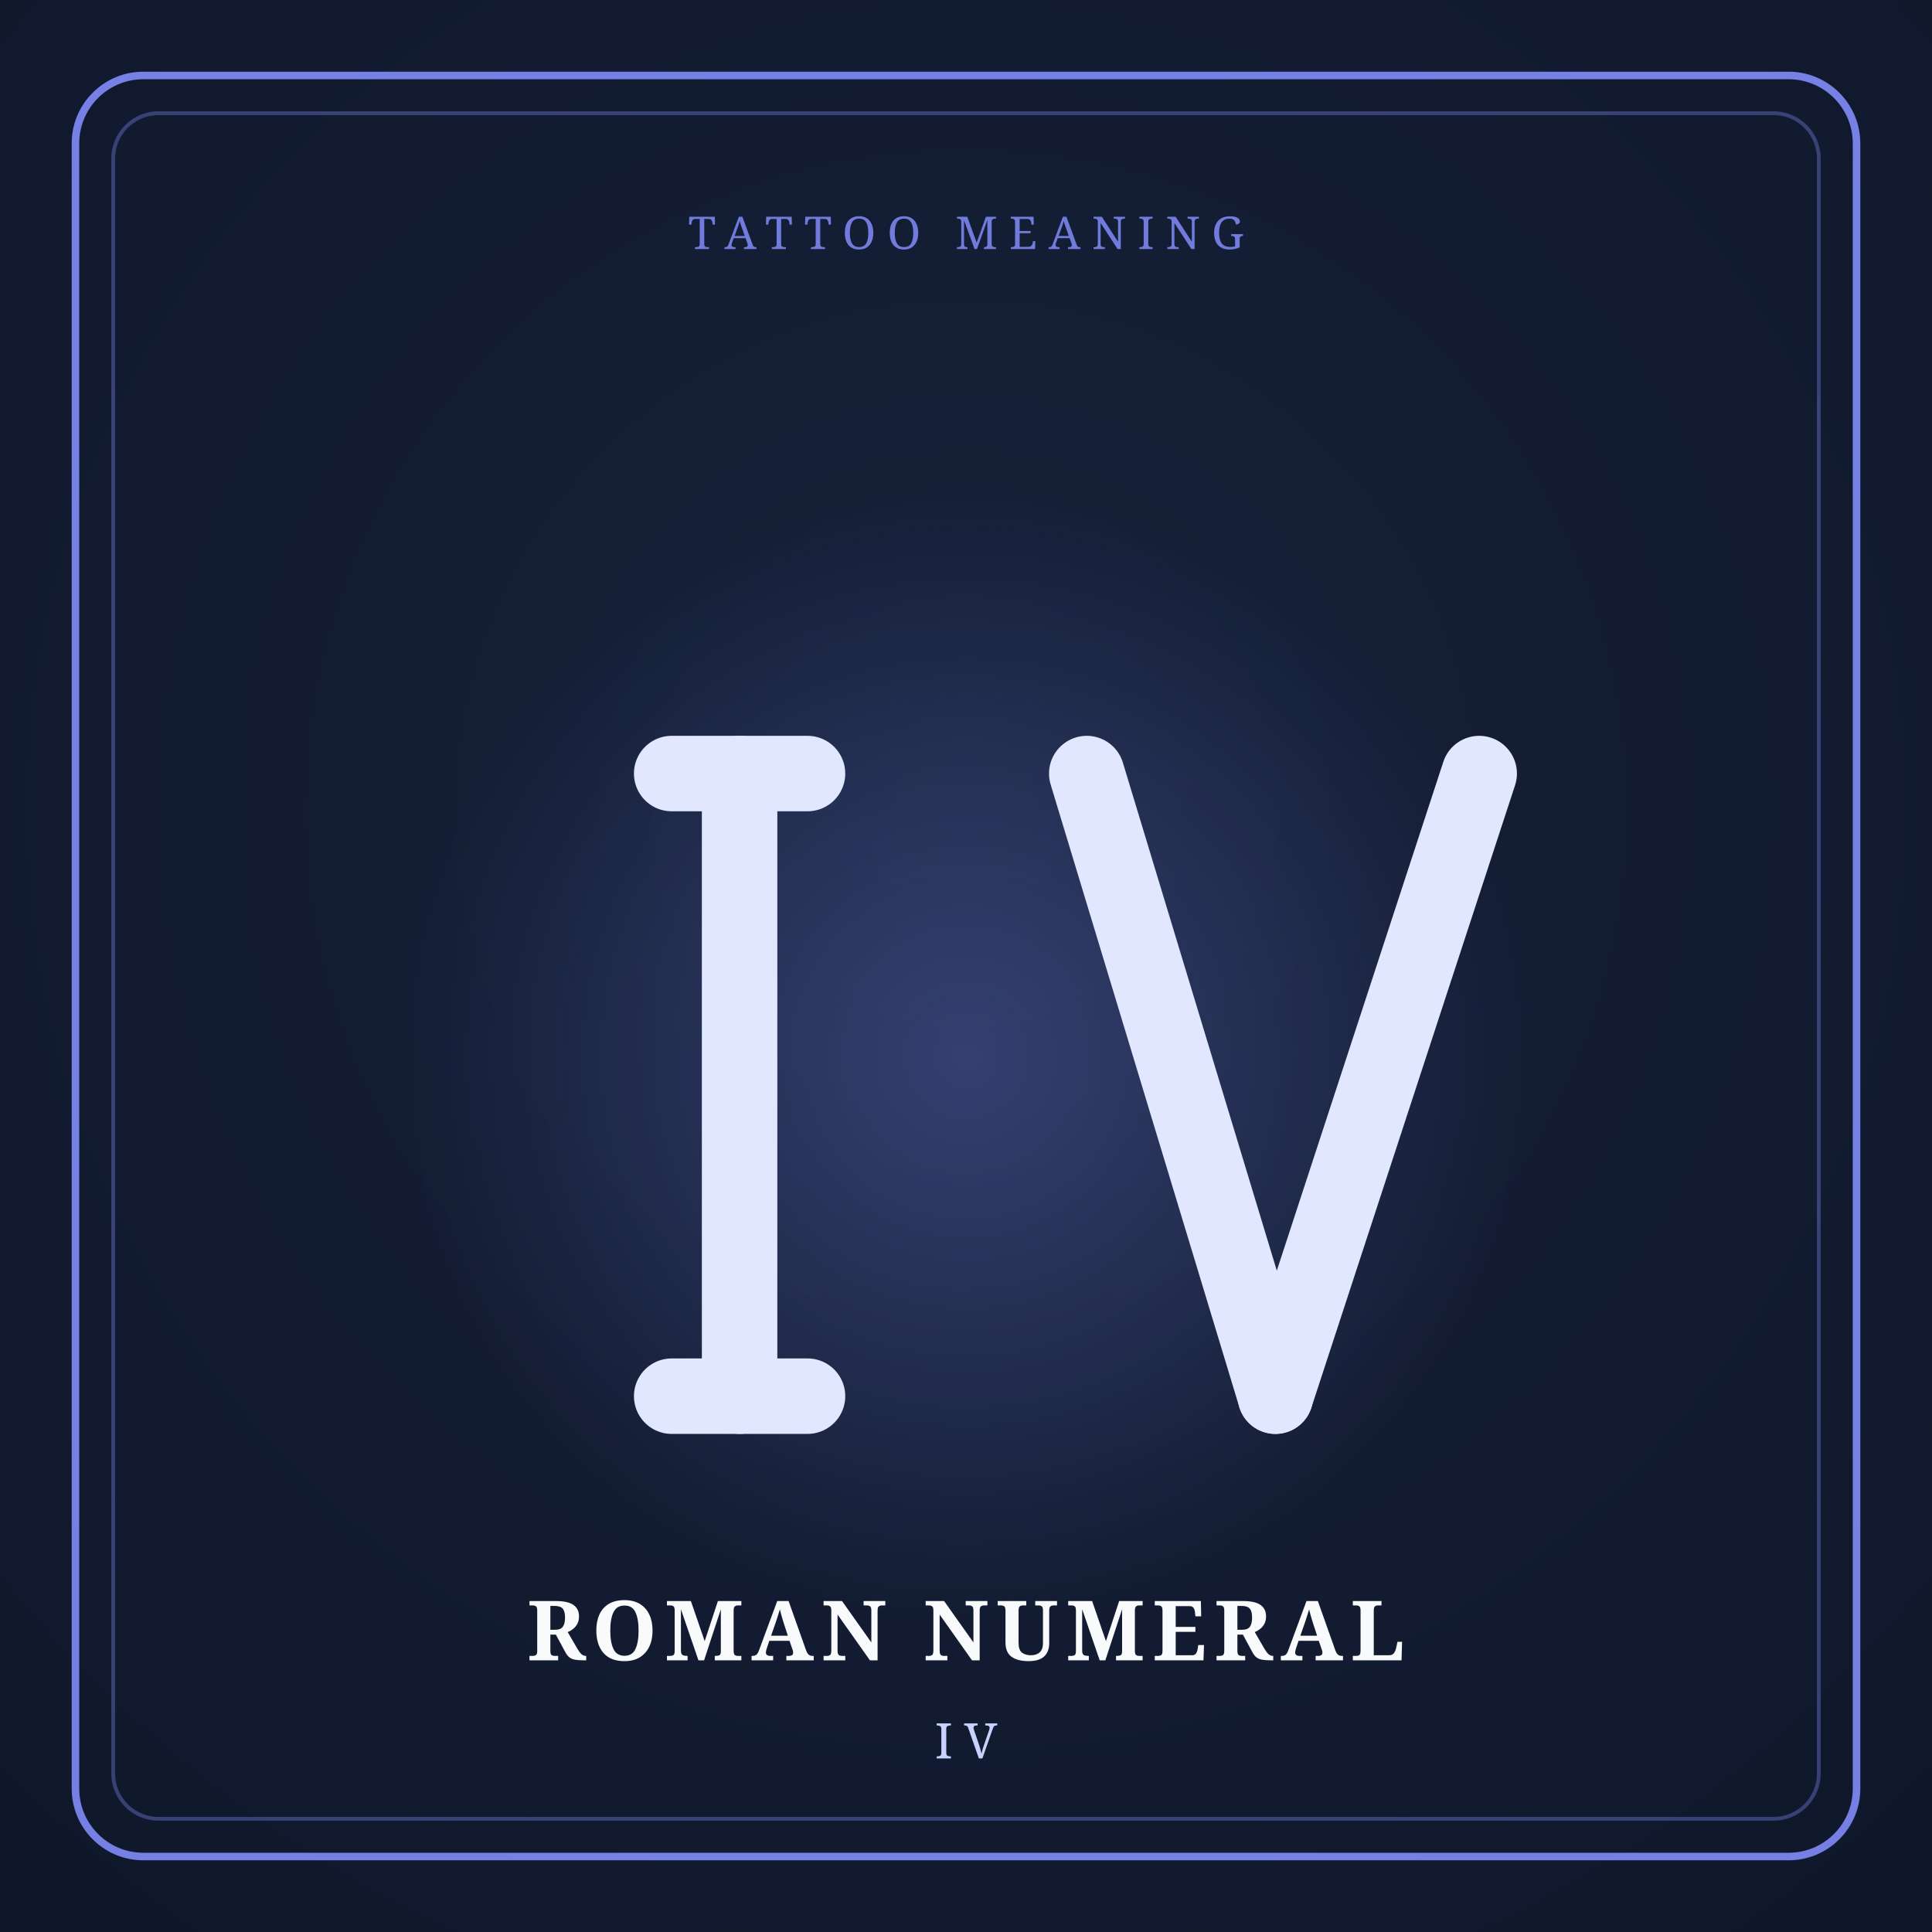
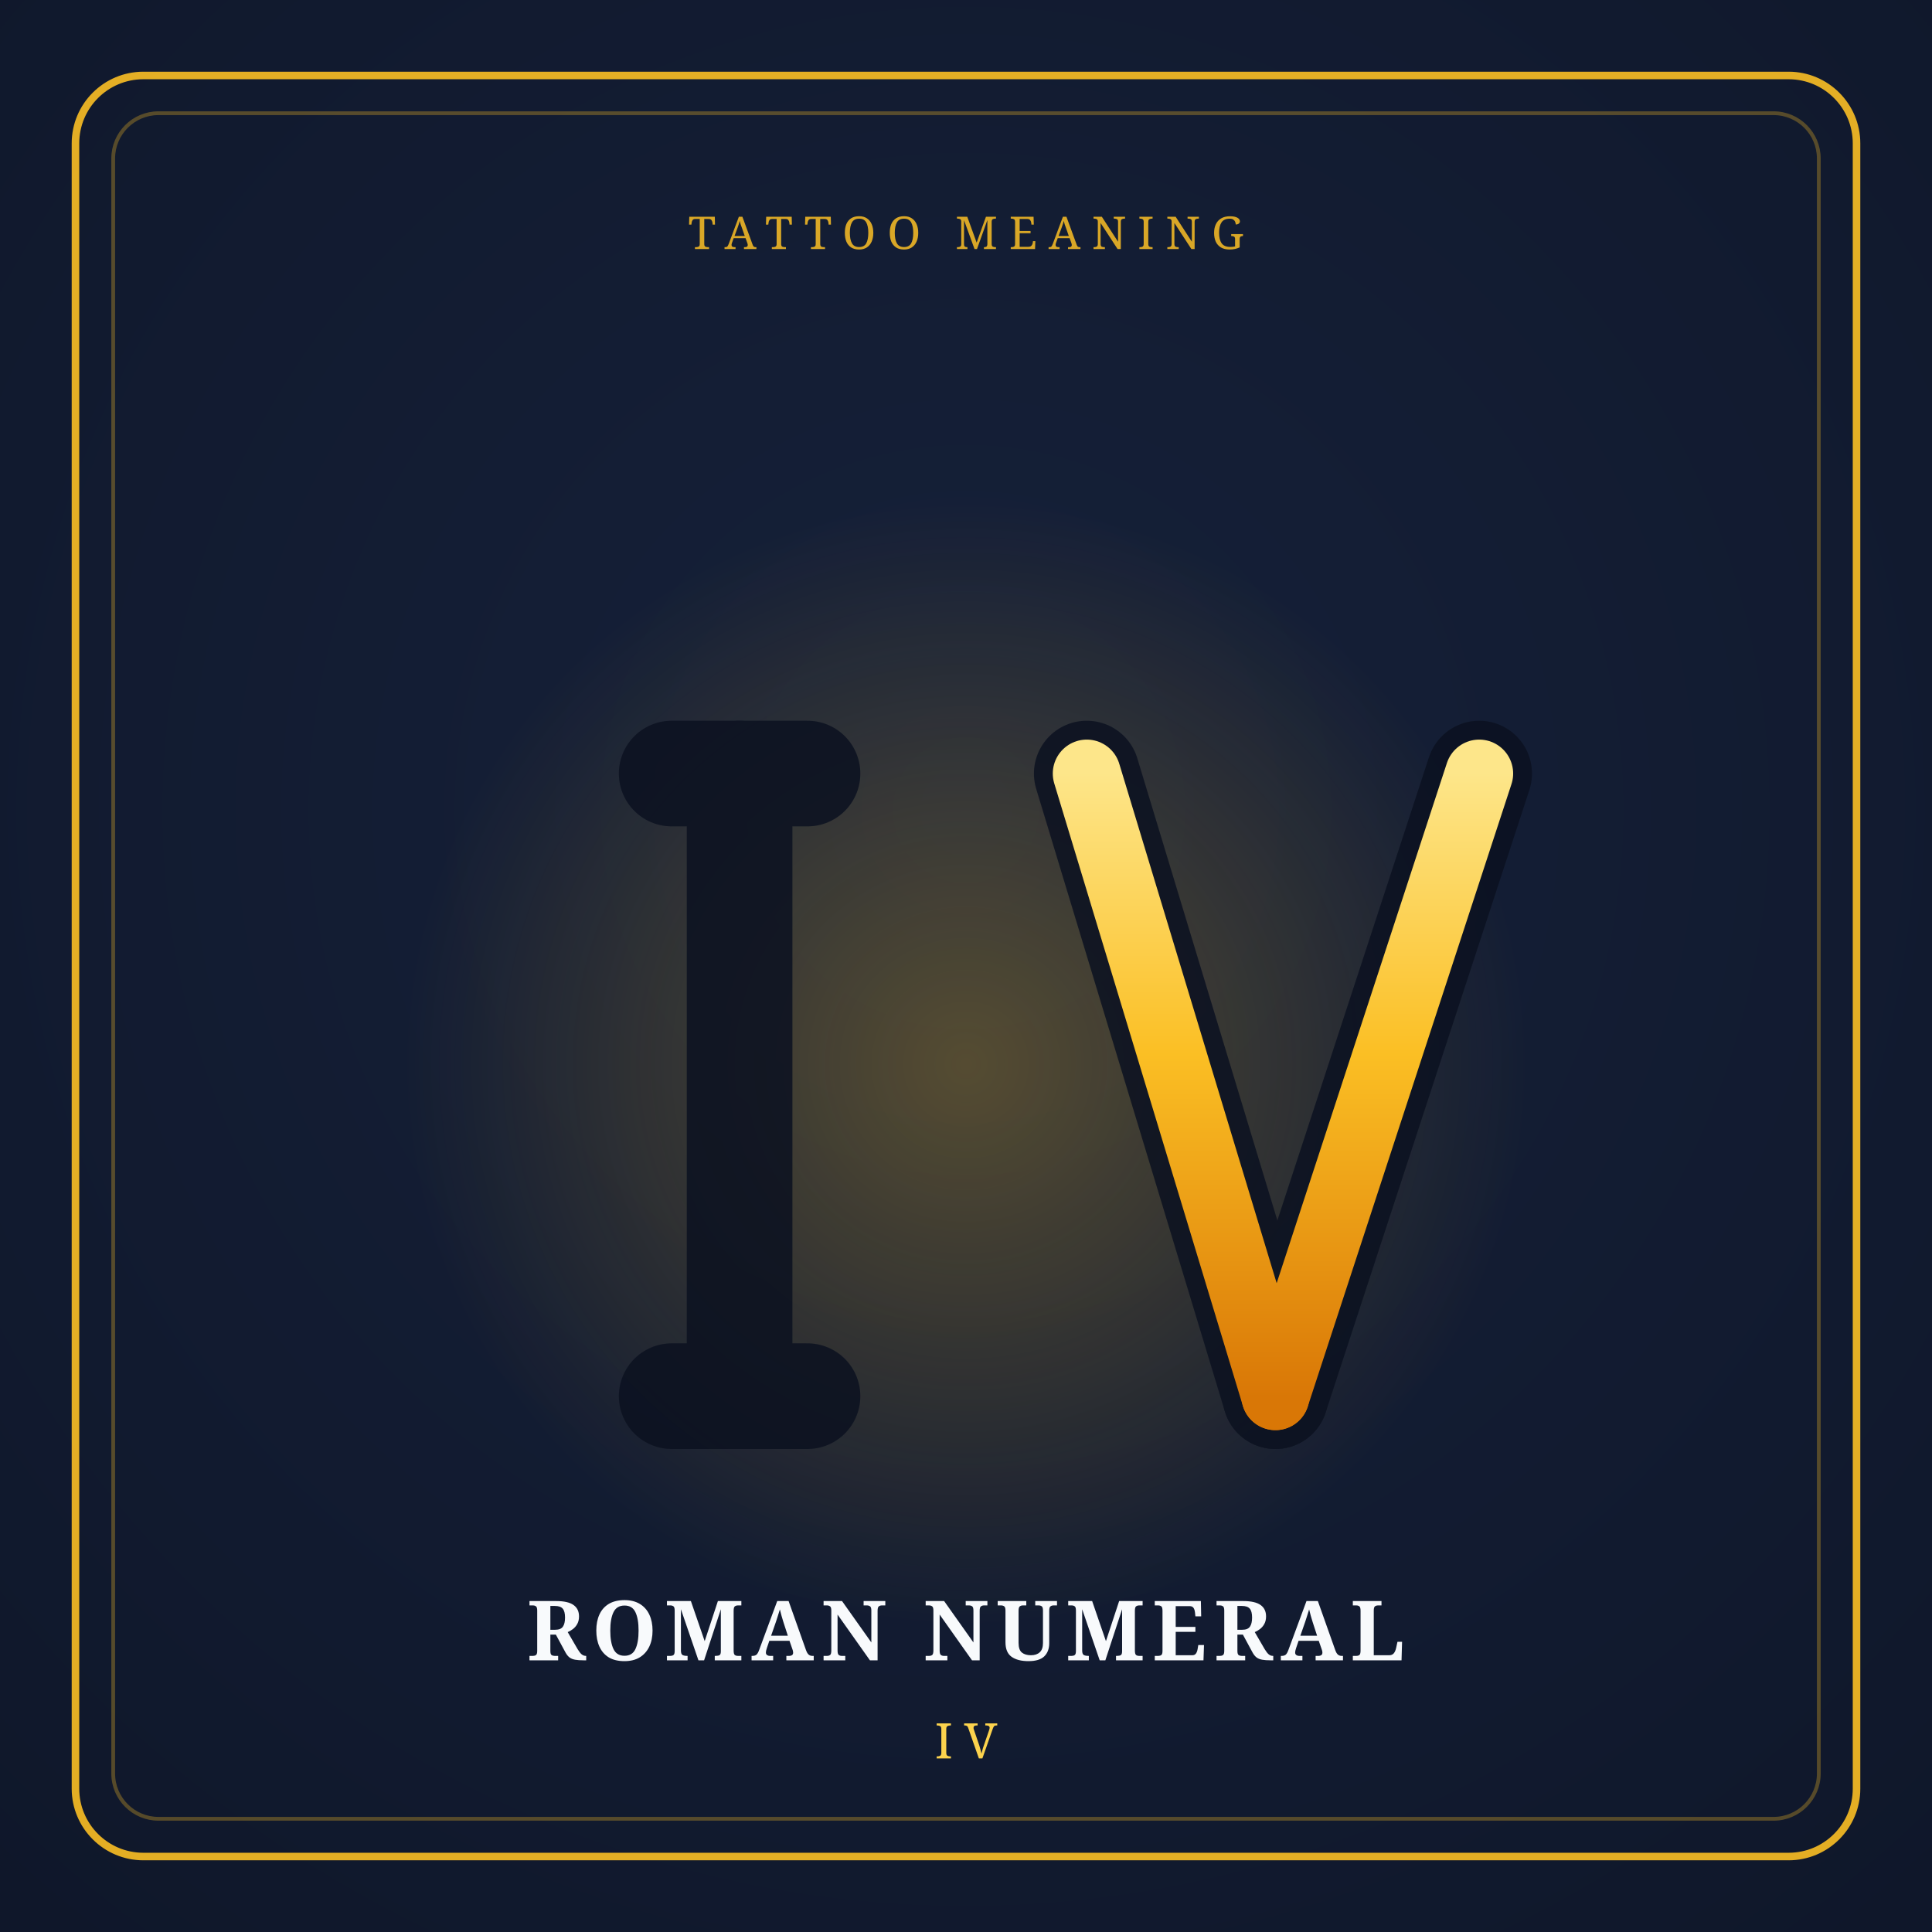
<svg xmlns="http://www.w3.org/2000/svg" viewBox="0 0 512 512" width="512" height="512" role="img" aria-label="Roman numeral IV tattoo design">
  <defs>
    <radialGradient id="bg" cx="50%" cy="42%" r="75%">
      <stop offset="0%" stop-color="#16213a" />
      <stop offset="100%" stop-color="#0f172a" />
    </radialGradient>
+     <linearGradient id="gold" x1="0%" y1="0%" x2="0%" y2="100%">
+       <stop offset="0%" stop-color="#fde68a" />
+       <stop offset="45%" stop-color="#fbbf24" />
+       <stop offset="100%" stop-color="#d97706" />
+     </linearGradient>
    <radialGradient id="glow" cx="50%" cy="50%" r="50%">
-       <stop offset="0%" stop-color="#818cf8" stop-opacity="0.30" />
-       <stop offset="100%" stop-color="#818cf8" stop-opacity="0" />
+       <stop offset="0%" stop-color="#fbbf24" stop-opacity="0.28" />
+       <stop offset="100%" stop-color="#fbbf24" stop-opacity="0" />
    </radialGradient>
  </defs>
  <rect width="512" height="512" fill="url(#bg)" />
-   <rect x="20" y="20" width="472" height="472" rx="18" fill="none" stroke="#818cf8" stroke-width="2" opacity="0.9" />
-   <rect x="30" y="30" width="452" height="452" rx="12" fill="none" stroke="#818cf8" stroke-width="1" opacity="0.35" />
-   <text x="256" y="66" text-anchor="middle" font-family="Georgia, serif" font-size="12" letter-spacing="3" fill="#818cf8" opacity="0.85">TATTOO MEANING</text>
-   <circle cx="256" cy="280" r="150" fill="url(#glow)" />
-   <g stroke="#e0e7ff" stroke-width="20" stroke-linecap="round" stroke-linejoin="round" fill="none">
+   <rect x="20" y="20" width="472" height="472" rx="18" fill="none" stroke="#fbbf24" stroke-width="2" opacity="0.9" />
+   <rect x="30" y="30" width="452" height="452" rx="12" fill="none" stroke="#fbbf24" stroke-width="1" opacity="0.3" />
+   <text x="256" y="66" text-anchor="middle" font-family="Georgia, serif" font-size="12" letter-spacing="3" fill="#fbbf24" opacity="0.85">TATTOO MEANING</text>
+   <circle cx="256" cy="282" r="150" fill="url(#glow)" />
+   <g stroke="#0b1120" stroke-width="28" stroke-linecap="round" stroke-linejoin="round" fill="none" opacity="0.85">
+     <line x1="196" y1="205" x2="196" y2="370" />
+     <line x1="178" y1="205" x2="214" y2="205" />
+     <line x1="178" y1="370" x2="214" y2="370" />
+     <line x1="288" y1="205" x2="338" y2="370" />
+     <line x1="392" y1="205" x2="338" y2="370" />
+   </g>
+   <g stroke="url(#gold)" stroke-width="18" stroke-linecap="round" stroke-linejoin="round" fill="none">
    <line x1="196" y1="205" x2="196" y2="370" />
    <line x1="178" y1="205" x2="214" y2="205" />
    <line x1="178" y1="370" x2="214" y2="370" />
    <line x1="288" y1="205" x2="338" y2="370" />
    <line x1="392" y1="205" x2="338" y2="370" />
  </g>
  <text x="256" y="440" text-anchor="middle" font-family="Georgia, serif" font-size="22" font-weight="700" letter-spacing="2" fill="#f8fafc">ROMAN NUMERAL</text>
-   <text x="256" y="466" text-anchor="middle" font-family="Georgia, serif" font-size="13" letter-spacing="3" fill="#c7d2fe">IV</text>
+   <text x="256" y="466" text-anchor="middle" font-family="Georgia, serif" font-size="13" letter-spacing="3" fill="#fcd34d">IV</text>
</svg>
